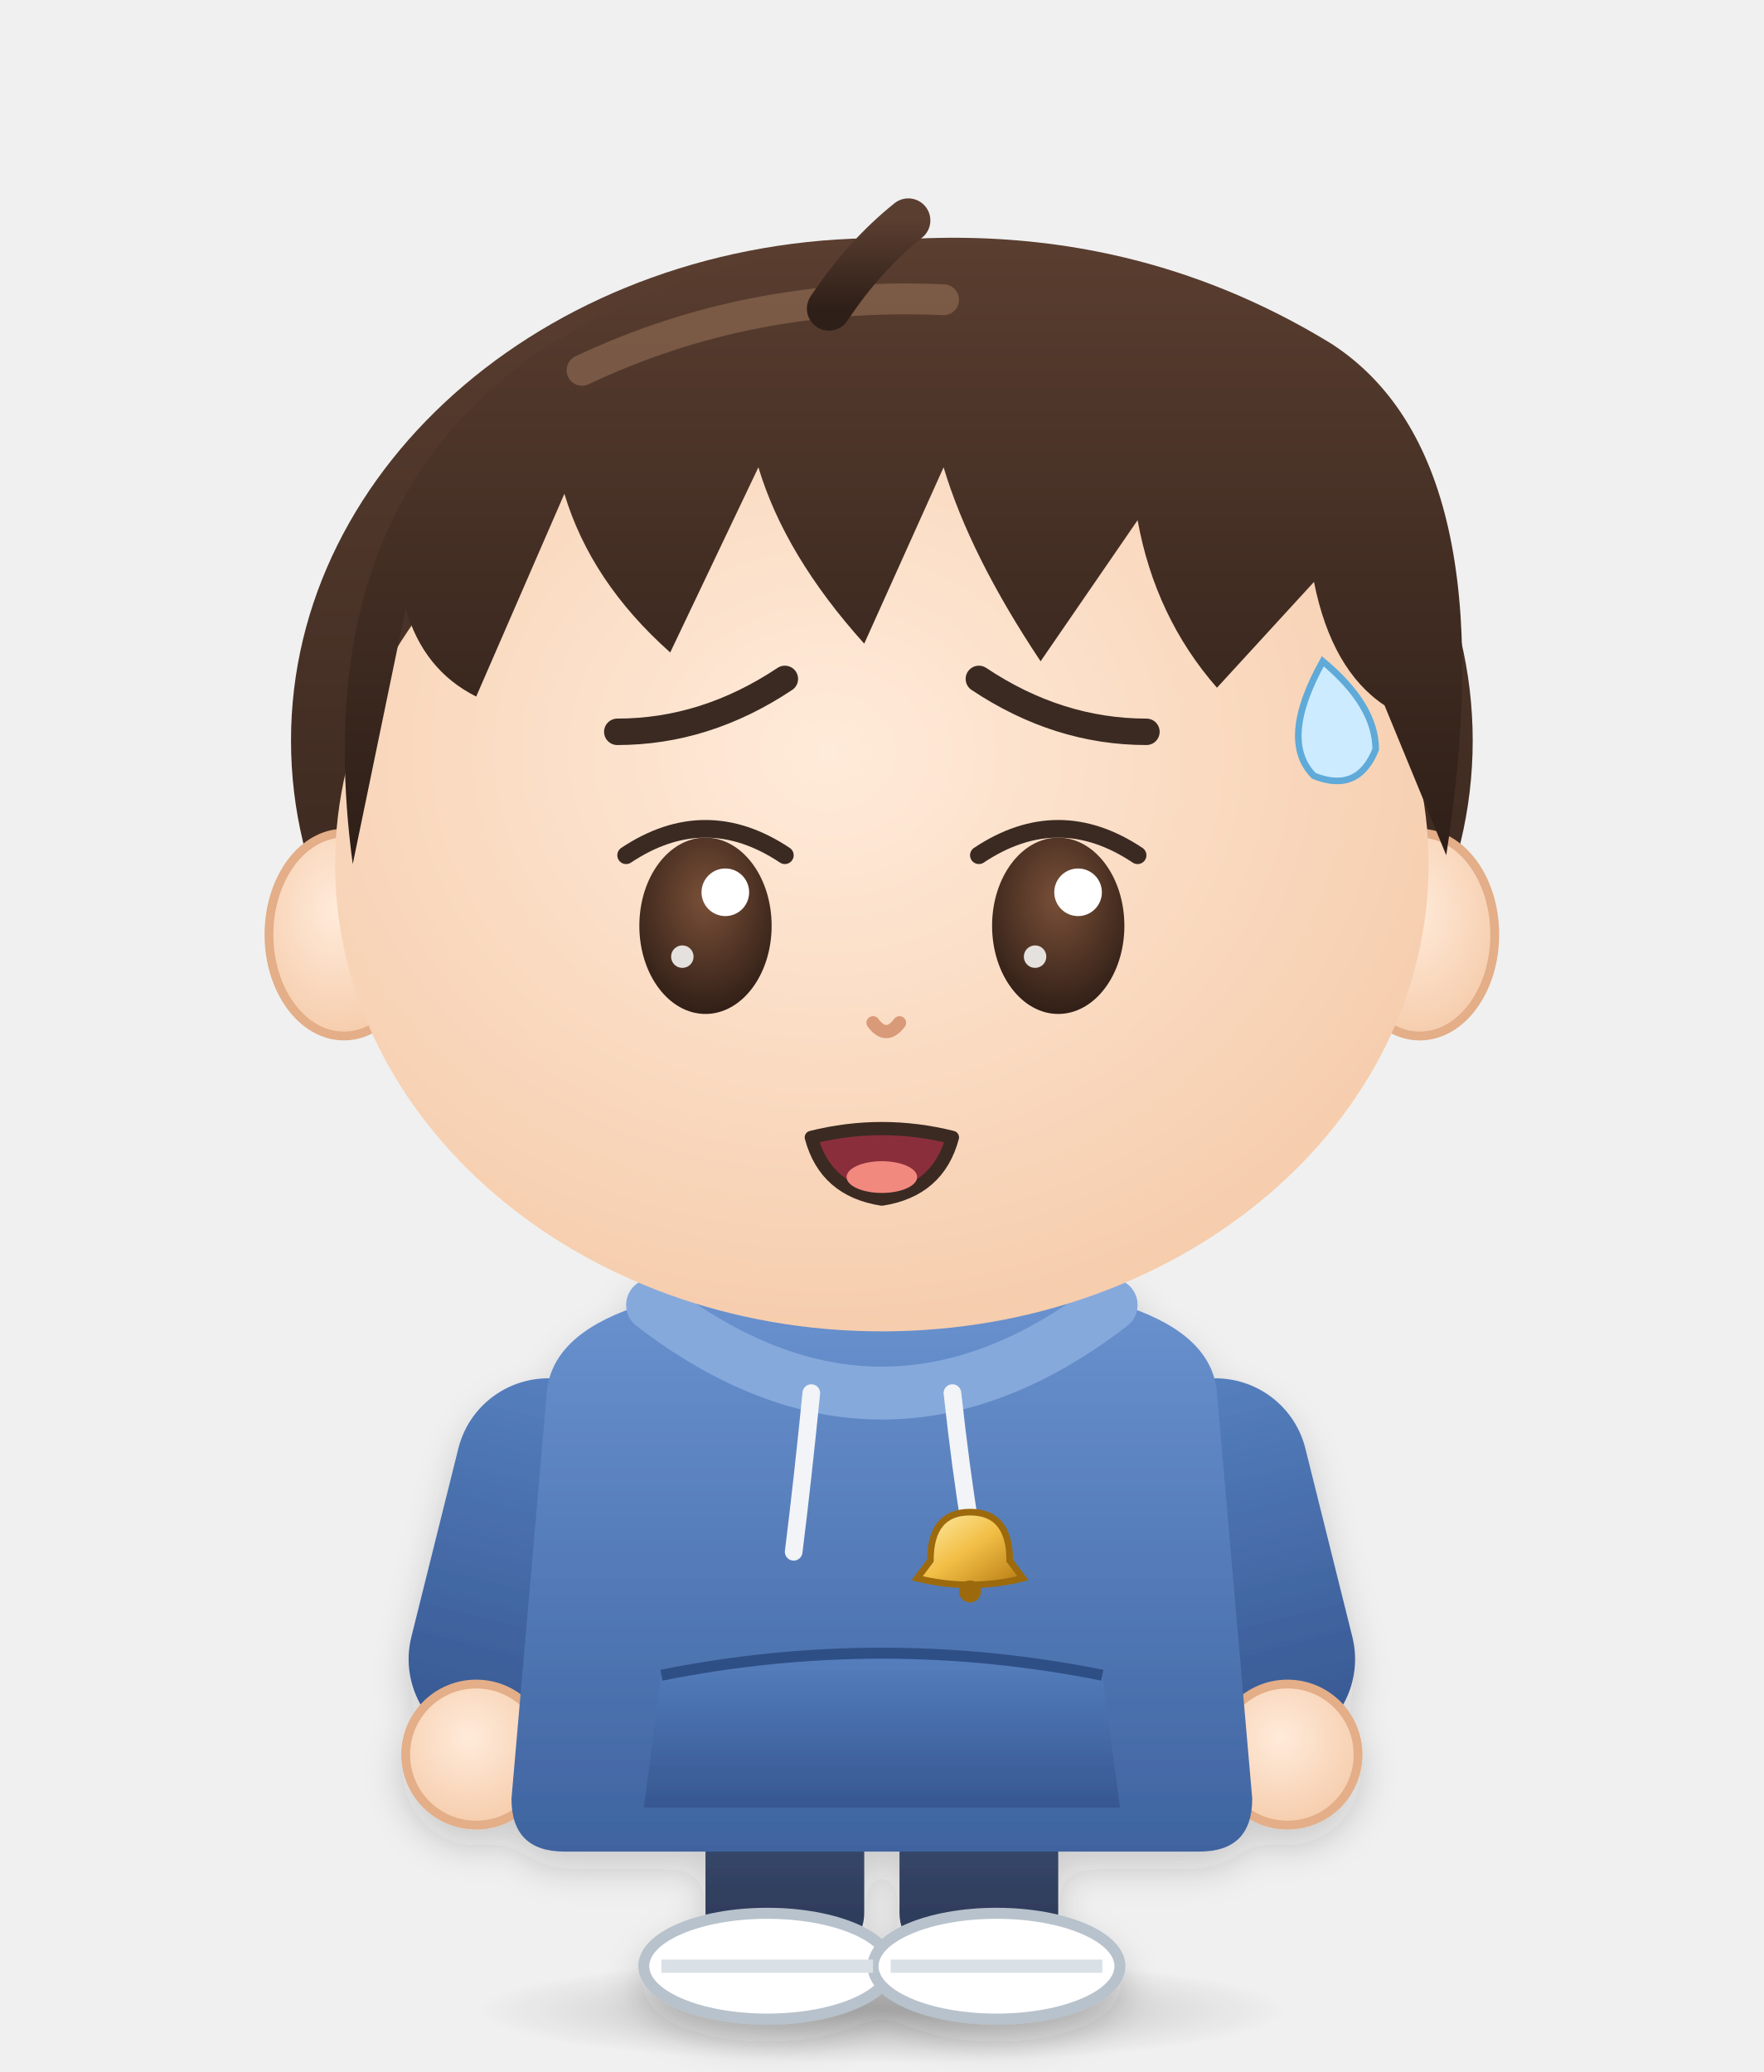
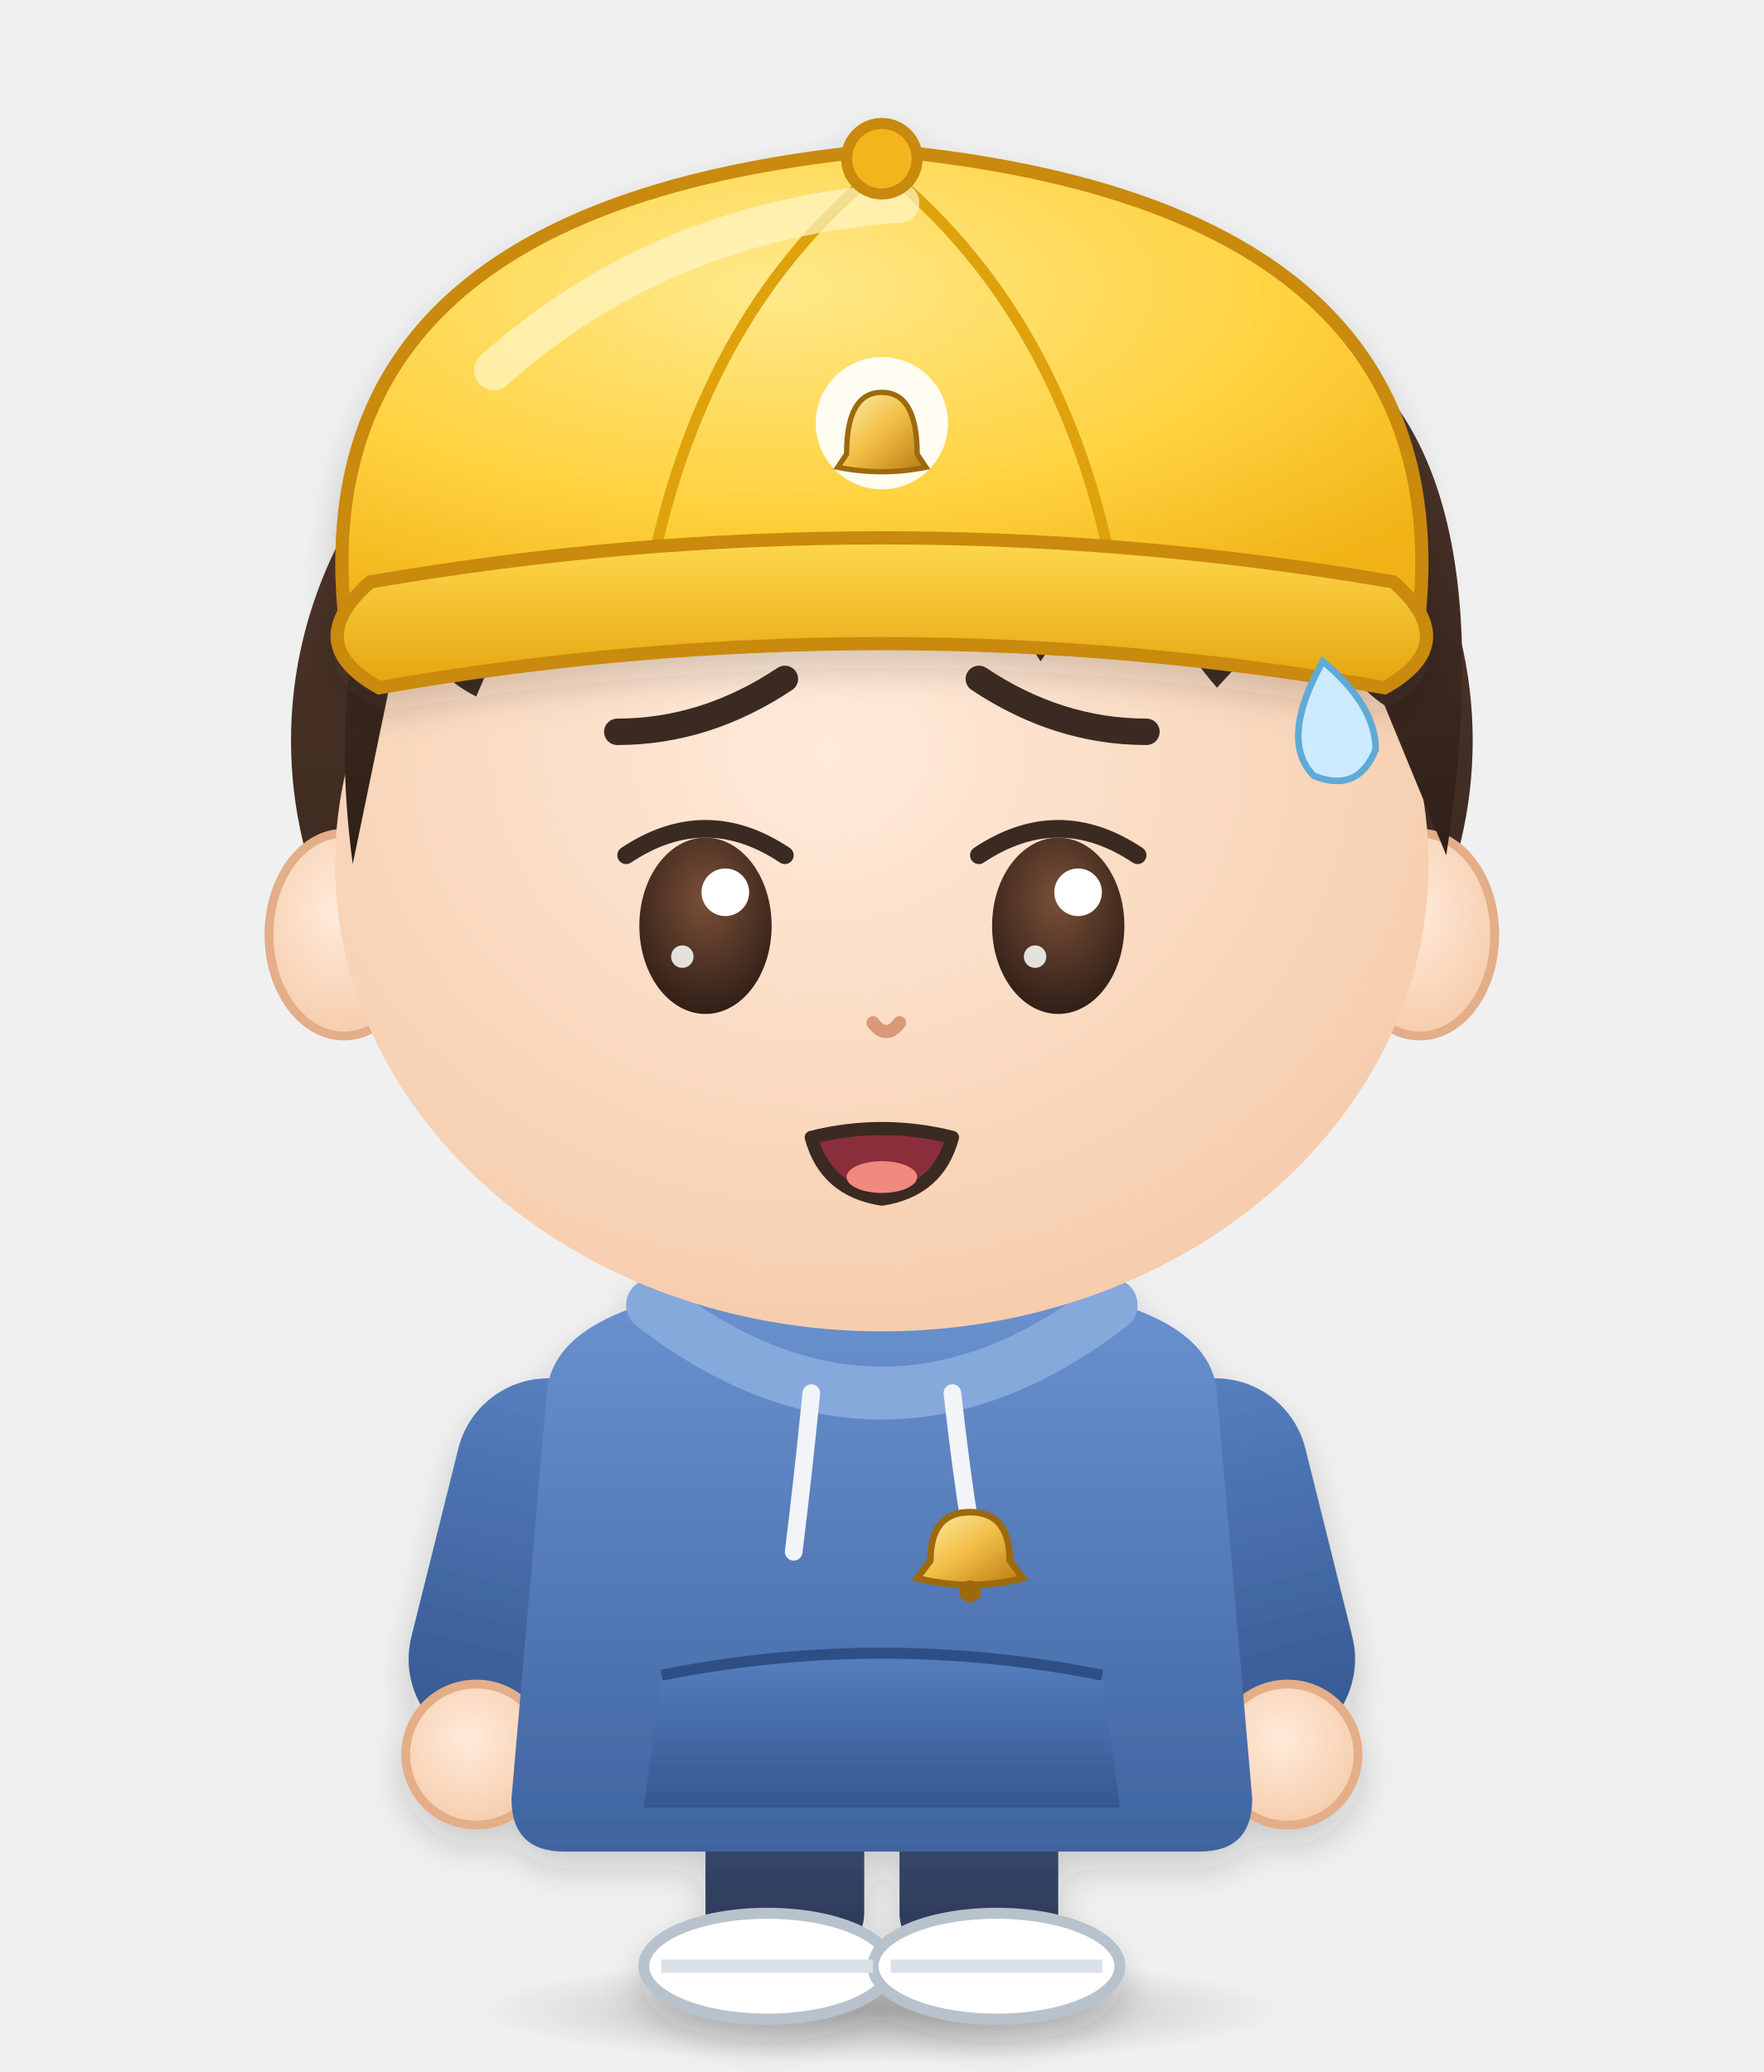
<svg xmlns="http://www.w3.org/2000/svg" viewBox="0 0 400 470" width="400" height="470">
  <defs>
    <radialGradient id="skin" cx="0.45" cy="0.38" r="0.75">
      <stop offset="0" stop-color="#FFEBDA" />
      <stop offset="1" stop-color="#F4C7A4" />
    </radialGradient>
    <linearGradient id="hair" x1="0" y1="0" x2="0" y2="1">
      <stop offset="0" stop-color="#5A3E30" />
      <stop offset="1" stop-color="#2E1F18" />
+     </linearGradient>
+     <radialGradient id="cap" cx="0.4" cy="0.3" r="0.8">
+       <stop offset="0" stop-color="#FFE98A" />
+       <stop offset="0.6" stop-color="#FFD23F" />
+       <stop offset="1" stop-color="#F0B215" />
+     </radialGradient>
+     <linearGradient id="brim" x1="0" y1="0" x2="0" y2="1">
+       <stop offset="0" stop-color="#FFD84D" />
+       <stop offset="1" stop-color="#E3A40E" />
    </linearGradient>
    <linearGradient id="hoodie" x1="0" y1="0" x2="0" y2="1">
      <stop offset="0" stop-color="#6A93D0" />
      <stop offset="1" stop-color="#3F64A0" />
    </linearGradient>
    <linearGradient id="hoodieDark" x1="0" y1="0" x2="0" y2="1">
      <stop offset="0" stop-color="#557FBE" />
      <stop offset="1" stop-color="#365791" />
    </linearGradient>
    <linearGradient id="jeans" x1="0" y1="0" x2="0" y2="1">
      <stop offset="0" stop-color="#3B4C70" />
      <stop offset="1" stop-color="#2A3754" />
    </linearGradient>
    <radialGradient id="iris" cx="0.5" cy="0.35" r="0.7">
      <stop offset="0" stop-color="#7A5038" />
      <stop offset="1" stop-color="#2B1B14" />
    </radialGradient>
    <linearGradient id="gold" x1="0" y1="0" x2="1" y2="1">
      <stop offset="0" stop-color="#FFF1B0" />
      <stop offset="0.5" stop-color="#F2BE45" />
      <stop offset="1" stop-color="#B57A12" />
    </linearGradient>
    <radialGradient id="ground" cx="0.5" cy="0.5" r="0.5">
      <stop offset="0" stop-color="#000" stop-opacity="0.25" />
      <stop offset="1" stop-color="#000" stop-opacity="0" />
    </radialGradient>
    <filter id="soft" x="-40%" y="-40%" width="180%" height="180%">
      <feGaussianBlur stdDeviation="4" />
    </filter>
    <filter id="shadow" x="-20%" y="-20%" width="140%" height="150%">
      <feDropShadow dx="0" dy="4" stdDeviation="4" flood-color="#2A2030" flood-opacity="0.18" />
    </filter>
  </defs>
  <ellipse cx="200" cy="456" rx="92" ry="12" fill="url(#ground)" />
  <g filter="url(#shadow)">
    <rect x="160" y="410" width="36" height="34" rx="10" fill="url(#jeans)" />
    <rect x="204" y="410" width="36" height="34" rx="10" fill="url(#jeans)" />
    <ellipse cx="174" cy="446" rx="28" ry="12" fill="#FFFFFF" stroke="#B8C2CC" stroke-width="2.5" />
    <ellipse cx="226" cy="446" rx="28" ry="12" fill="#FFFFFF" stroke="#B8C2CC" stroke-width="2.5" />
    <path d="M150 446 L198 446 M202 446 L250 446" stroke="#D9E0E6" stroke-width="3" />
    <rect x="98" y="312" width="42" height="86" rx="21" fill="url(#hoodieDark)" transform="rotate(14 119 355)" />
    <rect x="260" y="312" width="42" height="86" rx="21" fill="url(#hoodieDark)" transform="rotate(-14 281 355)" />
    <circle cx="108" cy="398" r="16" fill="url(#skin)" stroke="#E3AE88" stroke-width="2" />
    <circle cx="292" cy="398" r="16" fill="url(#skin)" stroke="#E3AE88" stroke-width="2" />
    <path d="M124 316 Q126 290 200 290 Q274 290 276 316 L284 408 Q284 420 272 420 L128 420 Q116 420 116 408 Z" fill="url(#hoodie)" />
    <path d="M150 380 Q200 370 250 380 L254 410 L146 410 Z" fill="url(#hoodieDark)" />
    <path d="M150 380 Q200 370 250 380" fill="none" stroke="#2F4F86" stroke-width="2.5" />
    <path d="M148 296 Q200 336 252 296" fill="none" stroke="#86A9DC" stroke-width="12" stroke-linecap="round" />
    <path d="M184 316 Q182 336 180 352" fill="none" stroke="#F2F4F7" stroke-width="4" stroke-linecap="round" />
    <path d="M216 316 Q218 334 220 346" fill="none" stroke="#F2F4F7" stroke-width="4" stroke-linecap="round" />
    <path d="M211 354 Q211 343 220 343 Q229 343 229 354 L232 358 Q220 361 208 358 Z" fill="url(#gold)" stroke="#9C6A10" stroke-width="1.5" />
    <circle cx="220" cy="361" r="2.5" fill="#9C6A10" />
  </g>
  <rect x="186" y="282" width="28" height="18" rx="6" fill="#EDB993" />
  <ellipse cx="200" cy="168" rx="134" ry="114" fill="url(#hair)" />
  <ellipse cx="78" cy="212" rx="17" ry="23" fill="url(#skin)" stroke="#E3AE88" stroke-width="2" />
  <ellipse cx="322" cy="212" rx="17" ry="23" fill="url(#skin)" stroke="#E3AE88" stroke-width="2" />
  <ellipse cx="200" cy="196" rx="124" ry="106" fill="url(#skin)" />
  <path d="M80 196 Q66 92 160 62 Q240 40 302 78 Q342 104 328 194 L314 160 Q302 152 298 132            L276 156 Q262 140 258 118 L236 150 Q220 126 214 106 L196 146 Q178 126 172 106            L152 148 Q134 132 128 112 L108 158 Q96 152 92 138 Z" fill="url(#hair)" />
-   <path d="M132 84 Q170 66 214 68" fill="none" stroke="#8A6650" stroke-width="7" stroke-linecap="round" opacity="0.7" />
-   <path d="M188 70 Q196 58 206 50" fill="none" stroke="url(#hair)" stroke-width="10" stroke-linecap="round" />
+   <g filter="url(#shadow)">
+     <path d="M78 138 Q70 46 200 34 Q330 46 322 138 Q200 118 78 138 Z" fill="url(#cap)" stroke="#C98A0A" stroke-width="3" />
+     <path d="M200 38 Q160 70 148 128 M200 38 Q240 70 252 128" fill="none" stroke="#DFA20F" stroke-width="2.5" />
+     <path d="M112 84 Q150 50 204 46" fill="none" stroke="#FFF6C8" stroke-width="9" stroke-linecap="round" opacity="0.7" />
+     <circle cx="200" cy="36" r="8" fill="#F2B51C" stroke="#C98A0A" stroke-width="2.5" />
+     <circle cx="200" cy="96" r="15" fill="#FFFFFF" opacity="0.92" />
+     <path d="M192 103 Q192 89 200 89 Q208 89 208 103 L210 106 Q200 108 190 106 Z" fill="url(#gold)" stroke="#9C6A10" stroke-width="1.2" />
+     <path d="M84 132 Q200 112 316 132 Q332 146 314 156 Q200 136 86 156 Q68 146 84 132 Z" fill="url(#brim)" stroke="#C98A0A" stroke-width="3" />
+   </g>
  <path d="M198 232 Q201 236 204 232" fill="none" stroke="#D89A78" stroke-width="3" stroke-linecap="round" />
  <path d="M300 150 Q290 168 298 176 Q308 180 312 170 Q312 160 300 150 Z" fill="#CDEBFF" stroke="#5FAAD8" stroke-width="1.5" />
  <path d="M140 166 Q160 166 178 154" fill="none" stroke="#3A2A22" stroke-width="6" stroke-linecap="round" stroke-linejoin="round" />
  <path d="M222 154 Q240 166 260 166" fill="none" stroke="#3A2A22" stroke-width="6" stroke-linecap="round" stroke-linejoin="round" />
  <ellipse cx="160" cy="210" rx="15" ry="20" fill="url(#iris)" />
  <circle cx="164.5" cy="202.4" r="5.4" fill="#FFFFFF" />
  <circle cx="154.75" cy="217.0" r="2.55" fill="#FFFFFF" opacity="0.85" />
  <path d="M142 194 Q160 182 178 194" fill="none" stroke="#3A2A22" stroke-width="4" stroke-linecap="round" stroke-linejoin="round" />
  <ellipse cx="240" cy="210" rx="15" ry="20" fill="url(#iris)" />
  <circle cx="244.5" cy="202.4" r="5.4" fill="#FFFFFF" />
  <circle cx="234.75" cy="217.0" r="2.55" fill="#FFFFFF" opacity="0.85" />
  <path d="M222 194 Q240 182 258 194" fill="none" stroke="#3A2A22" stroke-width="4" stroke-linecap="round" stroke-linejoin="round" />
  <path d="M184 258 Q200 254 216 258 Q212.8 270 200 272 Q187.2 270 184 258 Z" fill="#8B2E3B" stroke="#3A2A22" stroke-width="3" stroke-linejoin="round" />
  <ellipse cx="200" cy="267" rx="8.0" ry="3.6" fill="#F2897F" />
</svg>
